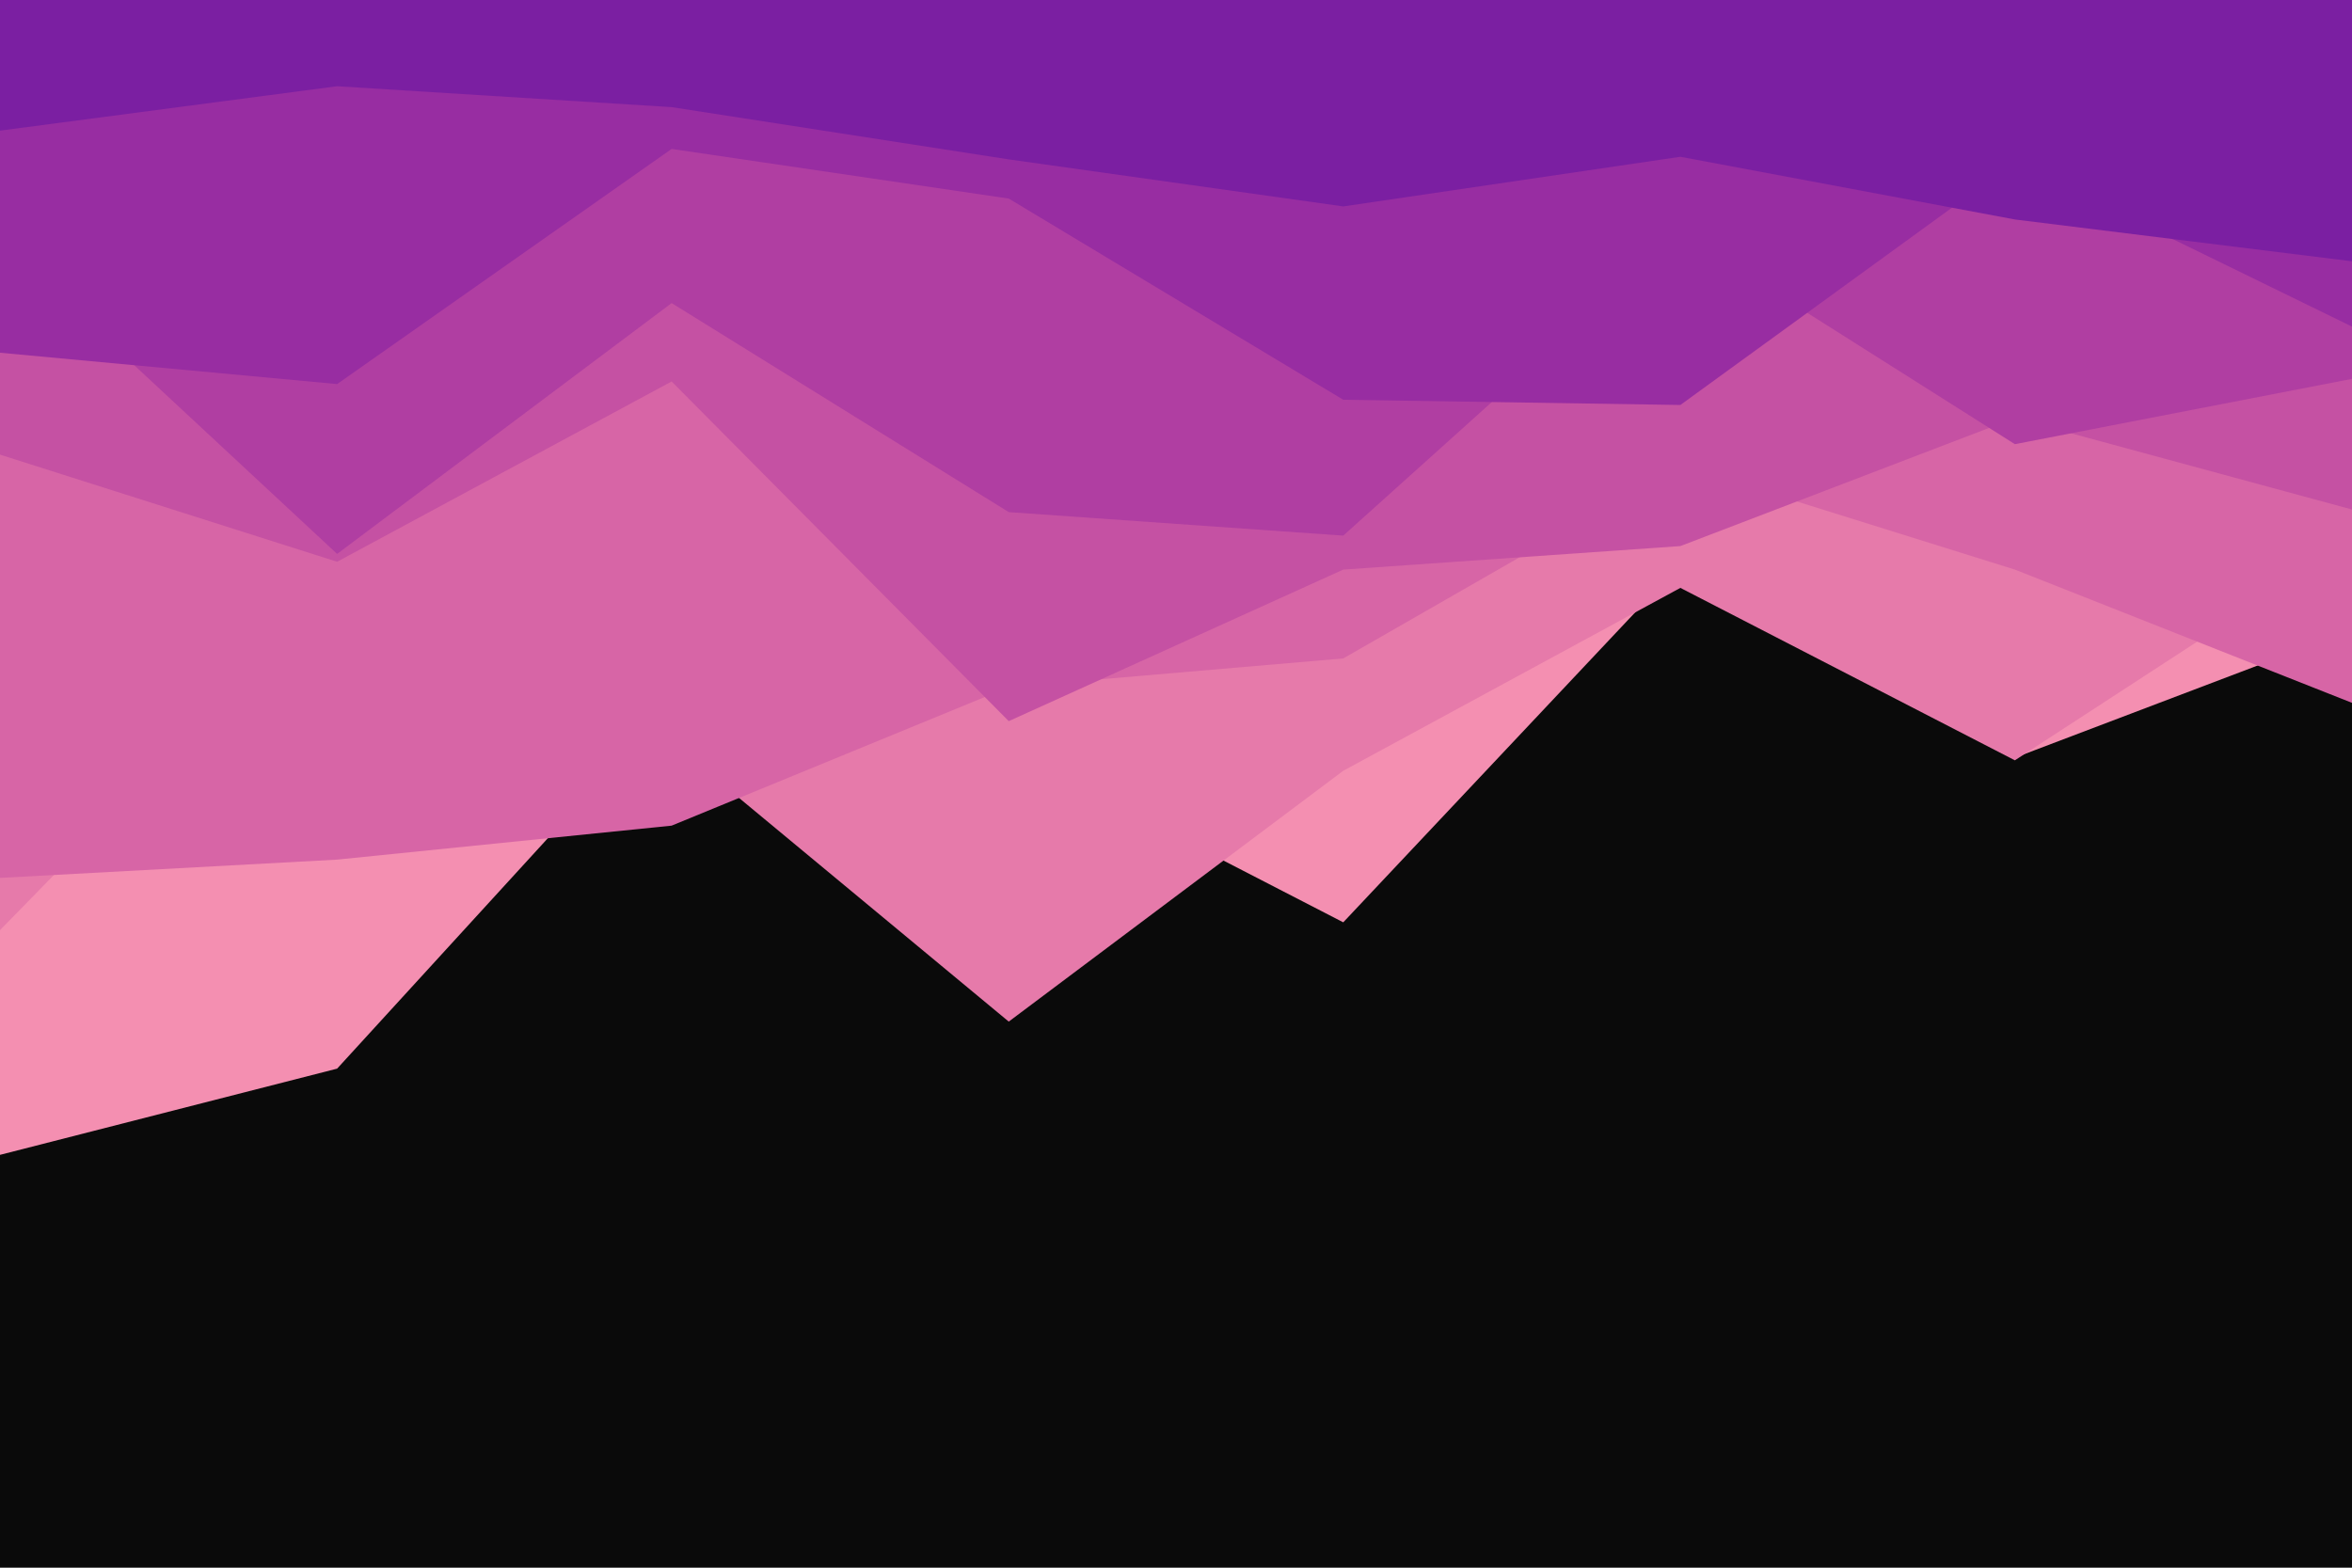
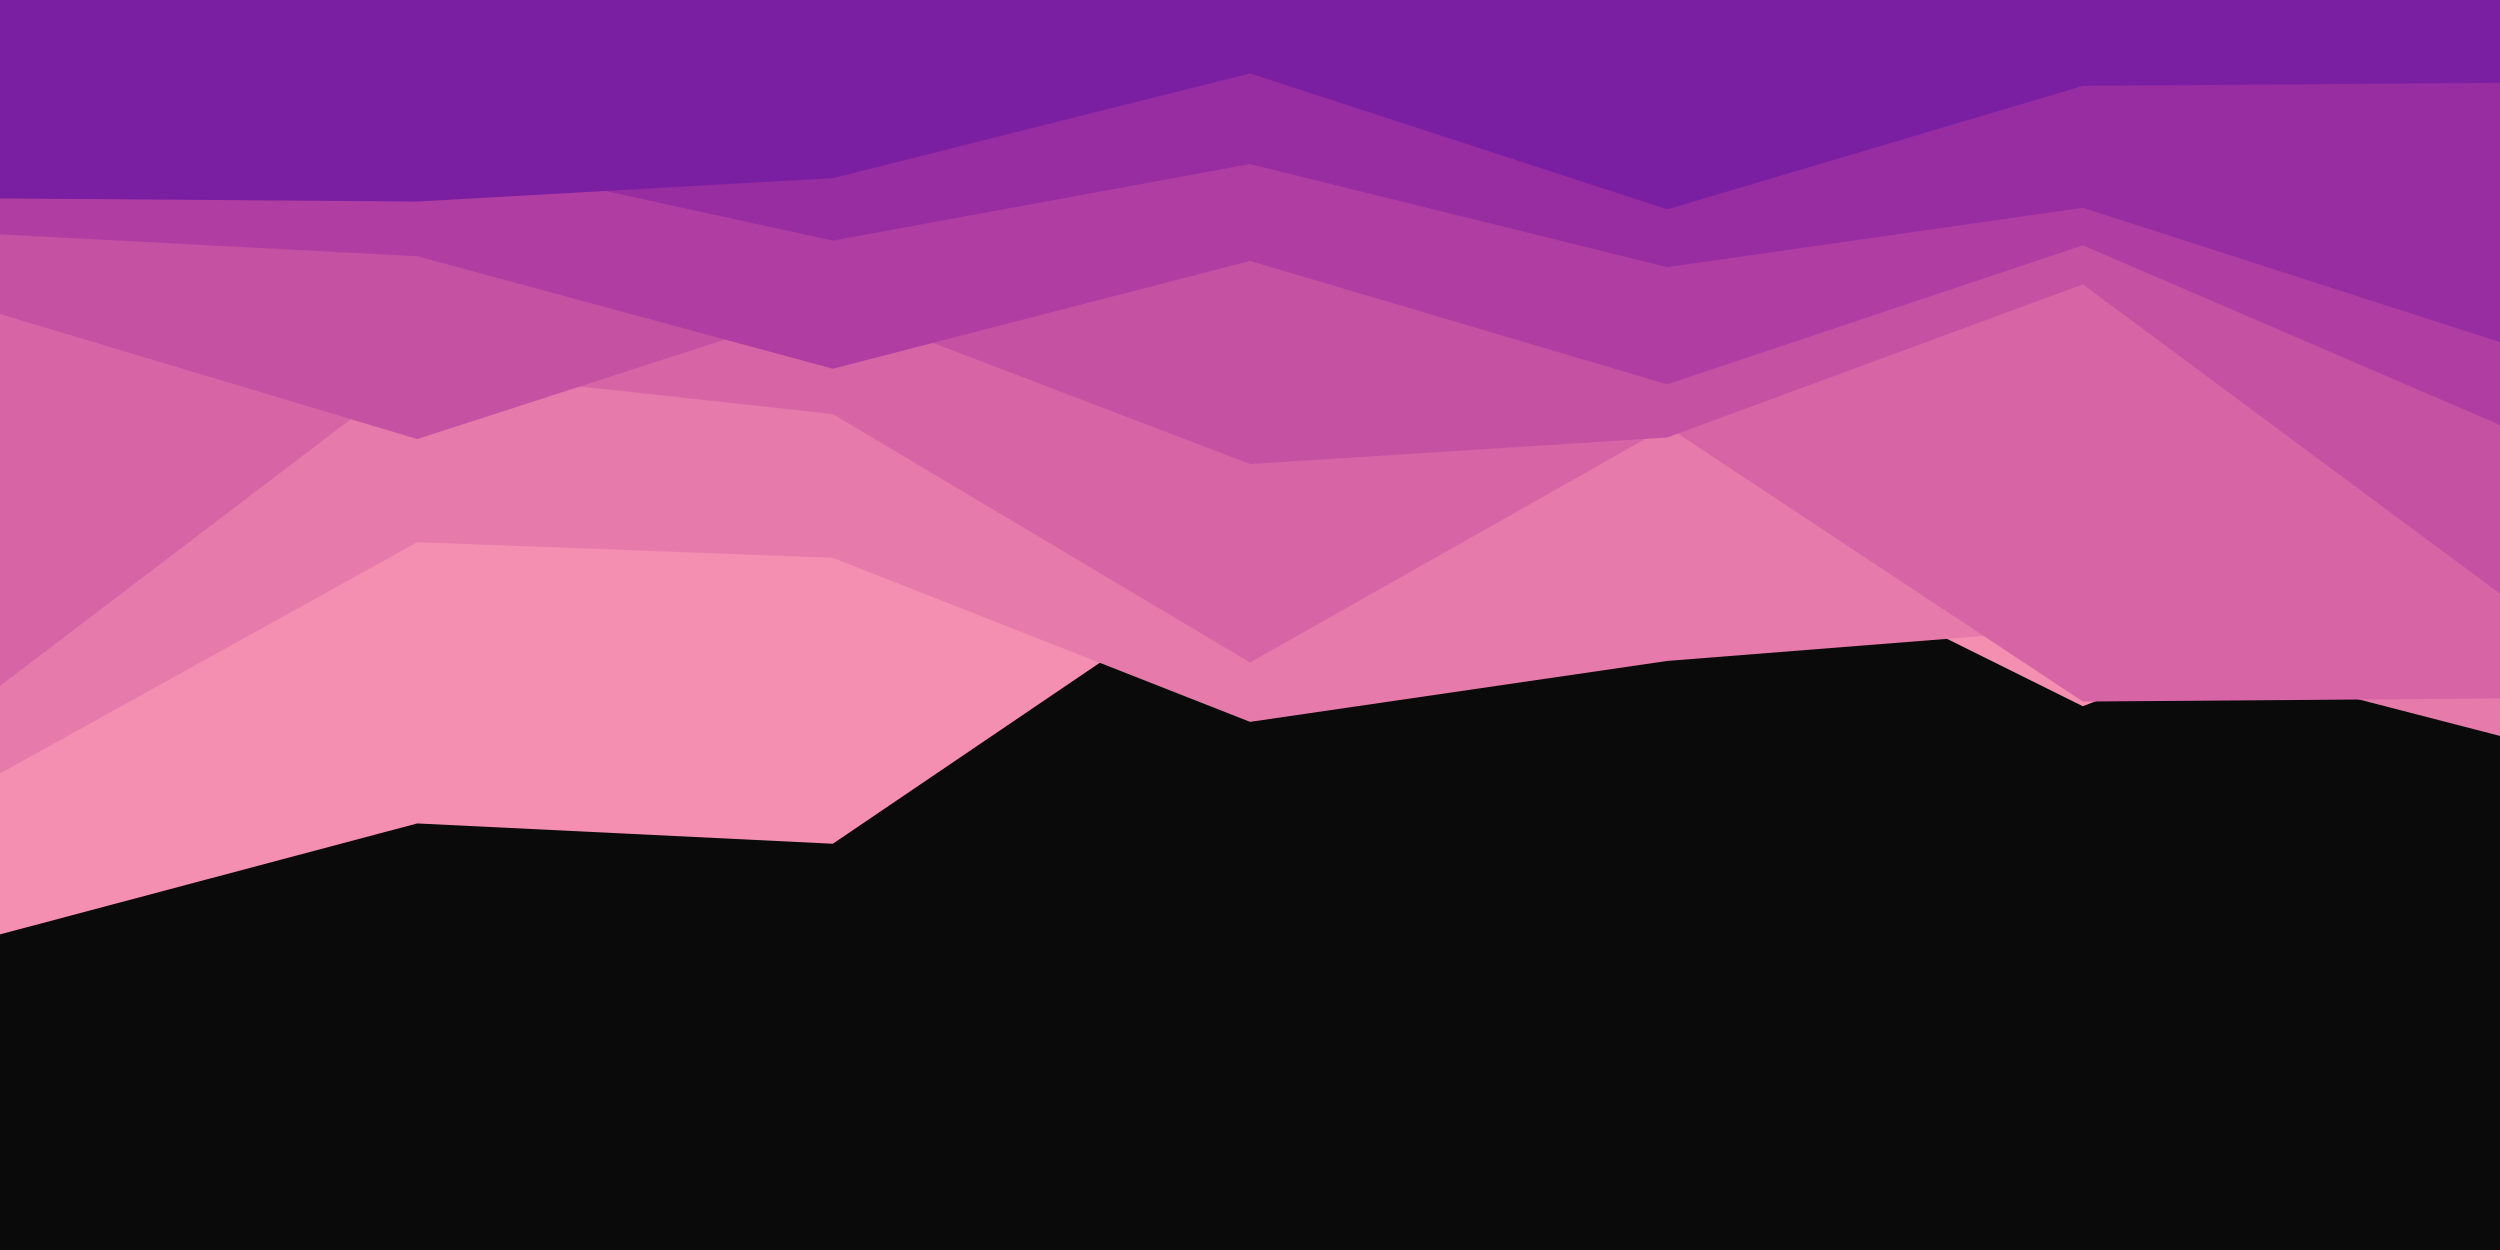
- <svg xmlns="http://www.w3.org/2000/svg" id="visual" viewBox="0 0 900 600" width="900" height="600" version="1.1">
-   <rect x="0" y="0" width="900" height="600" fill="#0a0a0a" />
-   <path d="M0 442L129 409L257 269L386 287L514 353L643 216L771 290L900 241L900 0L771 0L643 0L514 0L386 0L257 0L129 0L0 0Z" fill="#f48fb1" />
-   <path d="M0 356L129 224L257 284L386 391L514 295L643 225L771 291L900 207L900 0L771 0L643 0L514 0L386 0L257 0L129 0L0 0Z" fill="#e67aaa" />
-   <path d="M0 336L129 329L257 316L386 263L514 252L643 178L771 218L900 269L900 0L771 0L643 0L514 0L386 0L257 0L129 0L0 0Z" fill="#d765a6" />
-   <path d="M0 174L129 215L257 146L386 276L514 218L643 209L771 160L900 195L900 0L771 0L643 0L514 0L386 0L257 0L129 0L0 0Z" fill="#c551a3" />
-   <path d="M0 92L129 212L257 116L386 196L514 205L643 89L771 170L900 145L900 0L771 0L643 0L514 0L386 0L257 0L129 0L0 0Z" fill="#b03ea2" />
-   <path d="M0 135L129 147L257 57L386 76L514 153L643 155L771 62L900 125L900 0L771 0L643 0L514 0L386 0L257 0L129 0L0 0Z" fill="#982da2" />
-   <path d="M0 50L129 33L257 41L386 61L514 79L643 60L771 84L900 100L900 0L771 0L643 0L514 0L386 0L257 0L129 0L0 0Z" fill="#7b1fa2" />
+ <svg xmlns="http://www.w3.org/2000/svg" id="visual" viewBox="0 0 1600 800" width="1600" height="800" version="1.1">
+   <rect x="0" y="0" width="1600" height="800" fill="#0a0a0a" />
+   <path d="M0 598L267 527L533 540L800 359L1067 320L1333 452L1600 348L1600 0L1333 0L1067 0L800 0L533 0L267 0L0 0Z" fill="#f48fb1" />
+   <path d="M0 495L267 347L533 357L800 462L1067 423L1333 402L1600 471L1600 0L1333 0L1067 0L800 0L533 0L267 0L0 0Z" fill="#e67aaa" />
+   <path d="M0 439L267 236L533 265L800 424L1067 273L1333 449L1600 447L1600 0L1333 0L1067 0L800 0L533 0L267 0L0 0Z" fill="#d765a6" />
+   <path d="M0 201L267 281L533 195L800 297L1067 280L1333 182L1600 380L1600 0L1333 0L1067 0L800 0L533 0L267 0L0 0Z" fill="#c551a3" />
+   <path d="M0 150L267 164L533 236L800 167L1067 246L1333 157L1600 272L1600 0L1333 0L1067 0L800 0L533 0L267 0L0 0Z" fill="#b03ea2" />
+   <path d="M0 110L267 96L533 154L800 105L1067 171L1333 133L1600 219L1600 0L1333 0L1067 0L800 0L533 0L267 0L0 0Z" fill="#982da2" />
+   <path d="M0 127L267 129L533 114L800 47L1067 134L1333 55L1600 53L1600 0L1333 0L1067 0L800 0L533 0L267 0L0 0Z" fill="#7b1fa2" />
</svg>
